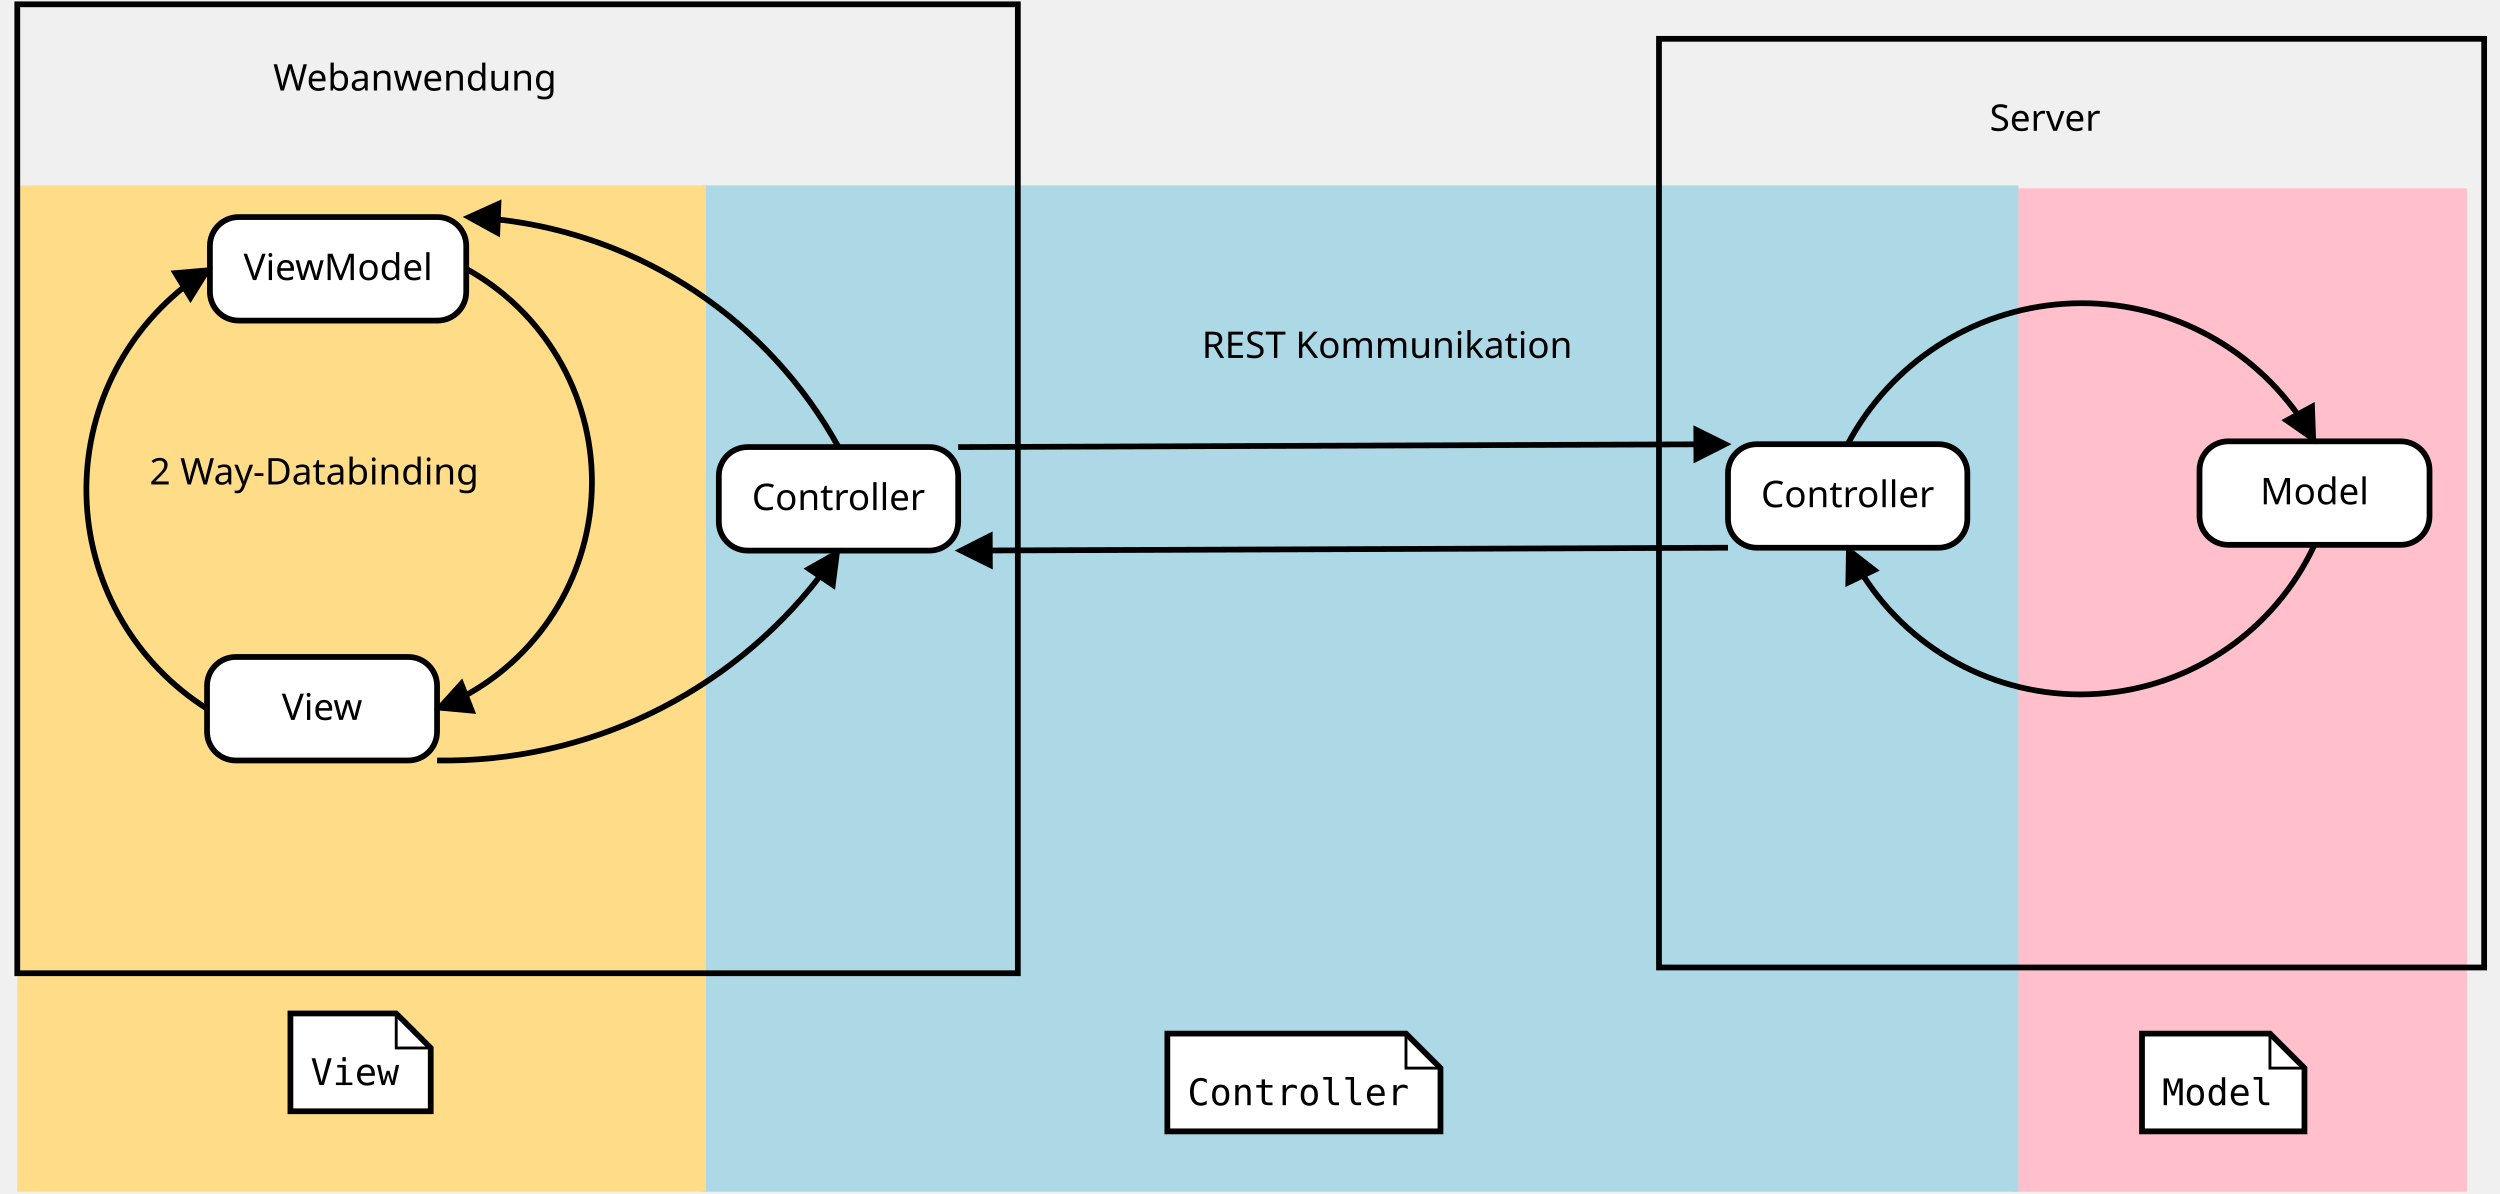
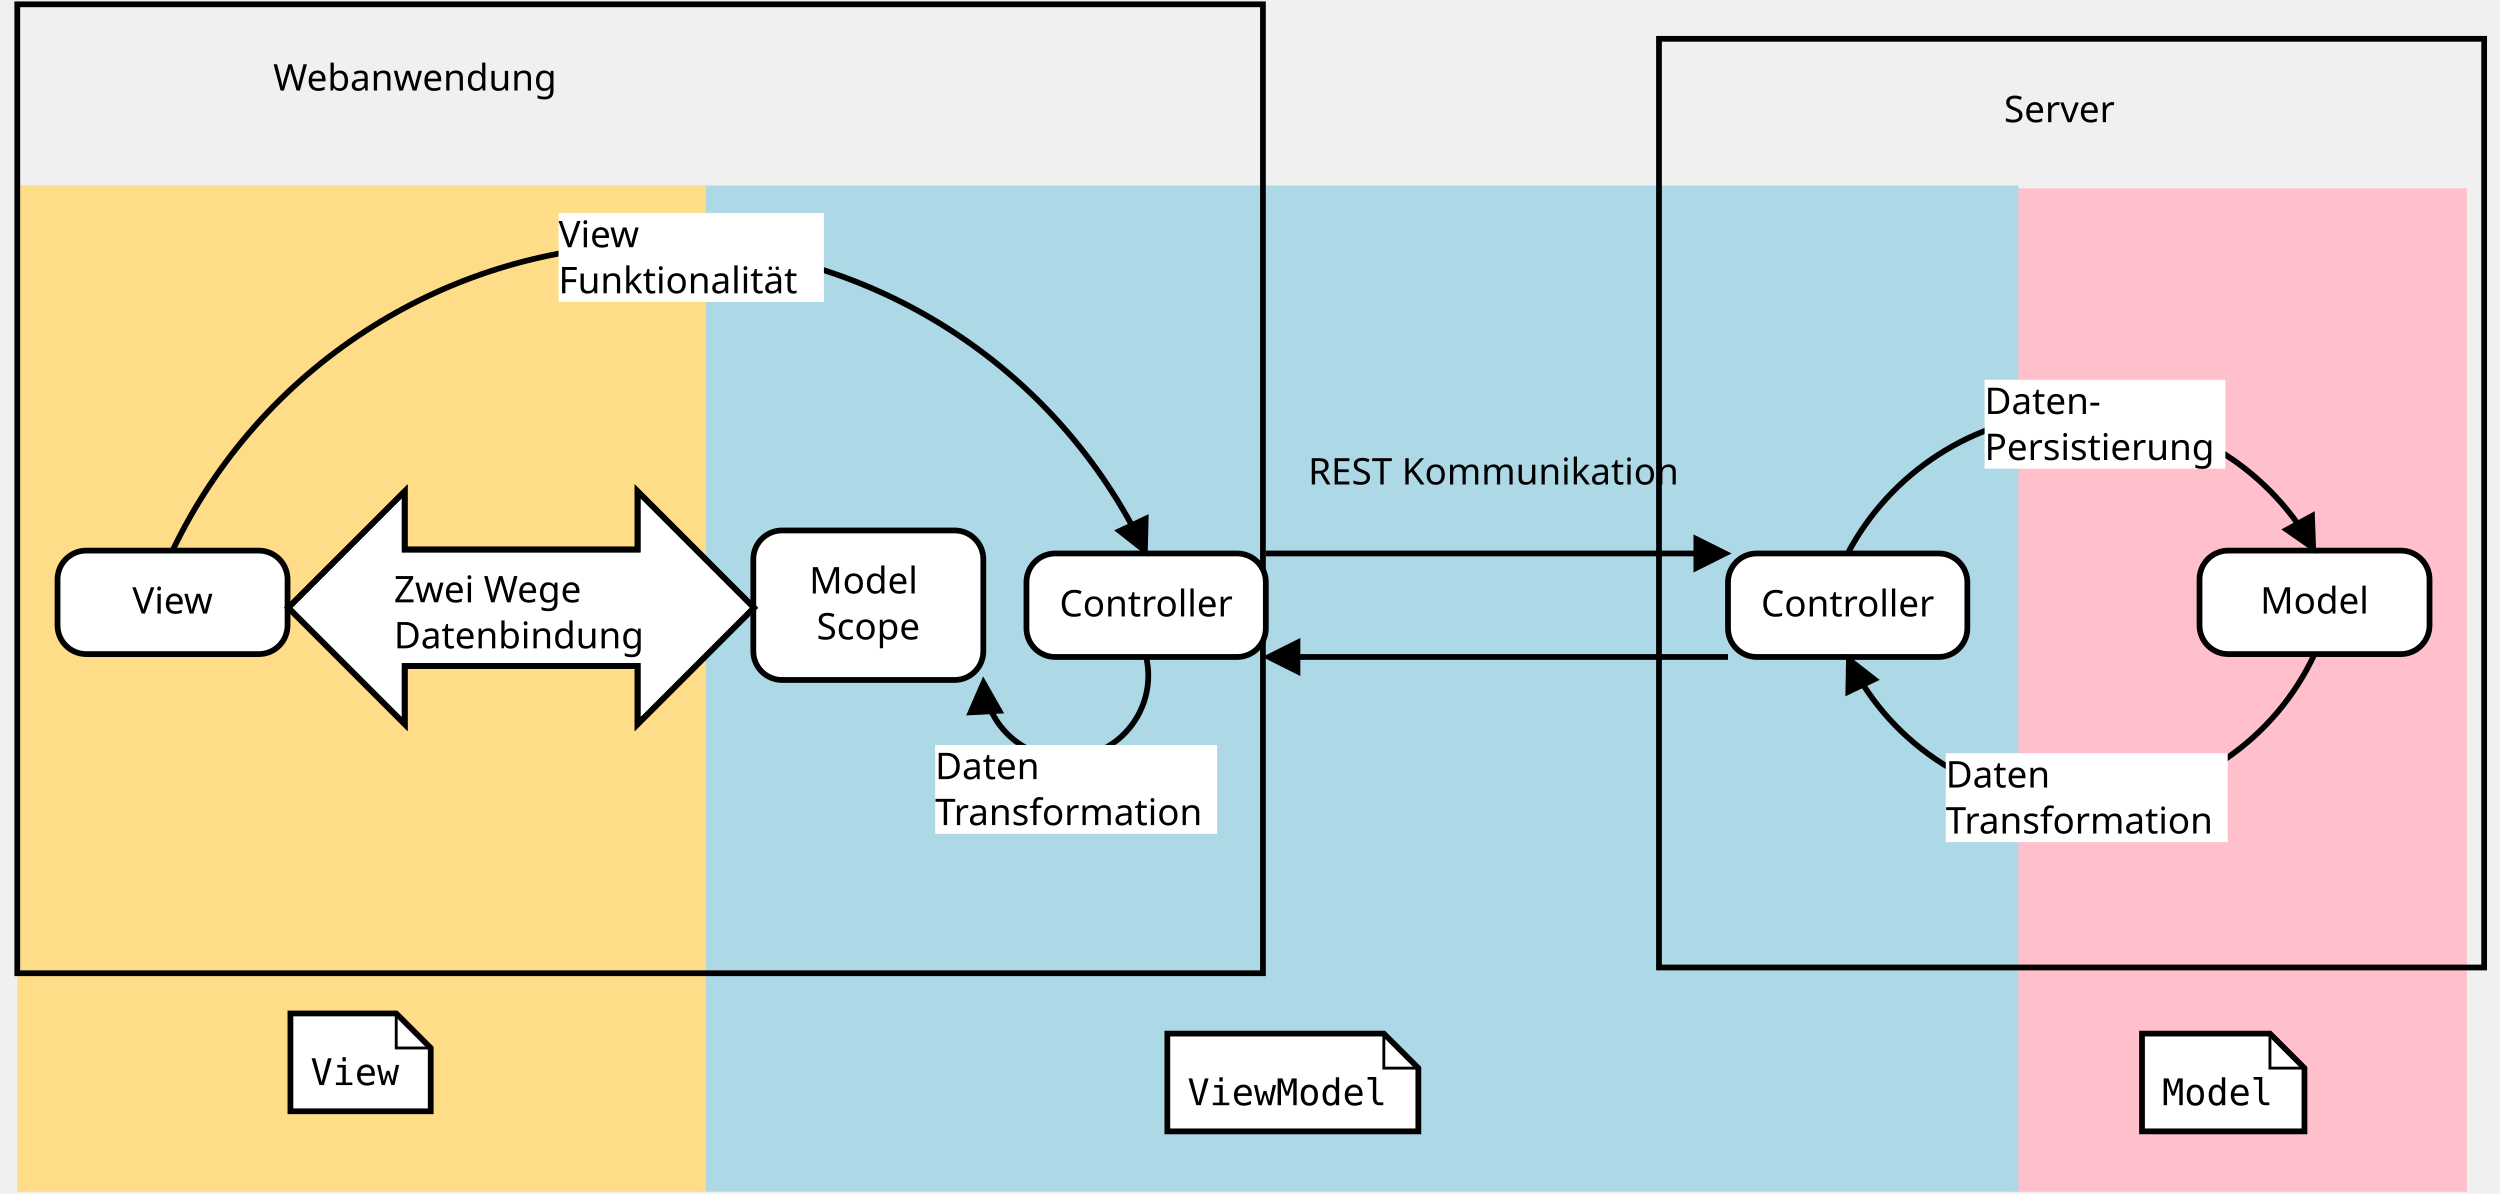
<svg xmlns="http://www.w3.org/2000/svg" width="44cm" height="21cm" viewBox="23 -249 861 415">
  <g>
    <rect style="fill: #ffc0cb" x="719.75" y="-182.5" width="156" height="347" />
    <rect style="fill: none; fill-opacity:0; stroke-width: 2; stroke: #ffc0cb" x="719.75" y="-182.5" width="156" height="347" />
  </g>
  <g>
    <rect style="fill: #add8e6" x="263.75" y="-183.5" width="456" height="348" />
    <rect style="fill: none; fill-opacity:0; stroke-width: 2; stroke: #add8e6" x="263.75" y="-183.5" width="456" height="348" />
  </g>
  <g>
    <rect style="fill: #ffdd88" x="25.75" y="-183.5" width="237.5" height="348" />
    <rect style="fill: none; fill-opacity:0; stroke-width: 2; stroke: #ffdd88" x="25.75" y="-183.5" width="237.5" height="348" />
  </g>
-   <rect style="fill: none; fill-opacity:0; stroke-width: 2; stroke: #000000" x="24.75" y="-247.5" width="348" height="337" />
+   <rect style="fill: none; fill-opacity:0; stroke-width: 2; stroke: #000000" x="24.75" y="-247.5" width="433.25" height="337" />
  <rect style="fill: none; fill-opacity:0; stroke-width: 2; stroke: #000000" x="595.75" y="-235.5" width="287" height="323" />
  <g>
-     <rect style="fill: #ffffff" x="91.75" y="-173.5" width="89.15" height="36" rx="10" ry="10" />
-     <rect style="fill: none; fill-opacity:0; stroke-width: 2; stroke: #000000" x="91.75" y="-173.5" width="89.15" height="36" rx="10" ry="10" />
-     <text font-size="12.8" style="fill: #000000;text-anchor:middle;font-family:sans-serif;font-style:normal;font-weight:normal" x="136.325" y="-151.6">
-       <tspan x="136.325" y="-151.6">ViewModel</tspan>
+     <rect style="fill: #ffffff" x="280.75" y="-64.5" width="80" height="52" rx="10" ry="10" />
+     <rect style="fill: none; fill-opacity:0; stroke-width: 2; stroke: #000000" x="280.75" y="-64.5" width="80" height="52" rx="10" ry="10" />
+     <text font-size="12.8" style="fill: #000000;text-anchor:middle;font-family:sans-serif;font-style:normal;font-weight:normal" x="320.75" y="-42.6">
+       <tspan x="320.75" y="-42.6">Model</tspan>
+       <tspan x="320.75" y="-26.6">Scope</tspan>
    </text>
  </g>
  <g>
-     <rect style="fill: #ffffff" x="268.75" y="-93.5" width="83.25" height="36" rx="10" ry="10" />
-     <rect style="fill: none; fill-opacity:0; stroke-width: 2; stroke: #000000" x="268.75" y="-93.5" width="83.25" height="36" rx="10" ry="10" />
-     <text font-size="12.8" style="fill: #000000;text-anchor:middle;font-family:sans-serif;font-style:normal;font-weight:normal" x="310.375" y="-71.6">
-       <tspan x="310.375" y="-71.6">Controller</tspan>
+     <rect style="fill: #ffffff" x="375.75" y="-56.5" width="83.25" height="36" rx="10" ry="10" />
+     <rect style="fill: none; fill-opacity:0; stroke-width: 2; stroke: #000000" x="375.75" y="-56.5" width="83.25" height="36" rx="10" ry="10" />
+     <text font-size="12.8" style="fill: #000000;text-anchor:middle;font-family:sans-serif;font-style:normal;font-weight:normal" x="417.375" y="-34.6">
+       <tspan x="417.375" y="-34.6">Controller</tspan>
    </text>
  </g>
  <g>
-     <rect style="fill: #ffffff" x="90.75" y="-20.5" width="80" height="36" rx="10" ry="10" />
-     <rect style="fill: none; fill-opacity:0; stroke-width: 2; stroke: #000000" x="90.75" y="-20.5" width="80" height="36" rx="10" ry="10" />
-     <text font-size="12.8" style="fill: #000000;text-anchor:middle;font-family:sans-serif;font-style:normal;font-weight:normal" x="130.75" y="1.4">
-       <tspan x="130.75" y="1.4">View</tspan>
+     <rect style="fill: #ffffff" x="38.75" y="-57.5" width="80" height="36" rx="10" ry="10" />
+     <rect style="fill: none; fill-opacity:0; stroke-width: 2; stroke: #000000" x="38.75" y="-57.5" width="80" height="36" rx="10" ry="10" />
+     <text font-size="12.8" style="fill: #000000;text-anchor:middle;font-family:sans-serif;font-style:normal;font-weight:normal" x="78.75" y="-35.6">
+       <tspan x="78.75" y="-35.6">View</tspan>
    </text>
  </g>
  <g>
-     <rect style="fill: #ffffff" x="619.75" y="-94.5" width="83.25" height="36" rx="10" ry="10" />
-     <rect style="fill: none; fill-opacity:0; stroke-width: 2; stroke: #000000" x="619.75" y="-94.5" width="83.25" height="36" rx="10" ry="10" />
-     <text font-size="12.8" style="fill: #000000;text-anchor:middle;font-family:sans-serif;font-style:normal;font-weight:normal" x="661.375" y="-72.6">
-       <tspan x="661.375" y="-72.6">Controller</tspan>
+     <rect style="fill: #ffffff" x="619.75" y="-56.5" width="83.25" height="36" rx="10" ry="10" />
+     <rect style="fill: none; fill-opacity:0; stroke-width: 2; stroke: #000000" x="619.75" y="-56.5" width="83.25" height="36" rx="10" ry="10" />
+     <text font-size="12.8" style="fill: #000000;text-anchor:middle;font-family:sans-serif;font-style:normal;font-weight:normal" x="661.375" y="-34.6">
+       <tspan x="661.375" y="-34.6">Controller</tspan>
    </text>
  </g>
  <g>
-     <rect style="fill: #ffffff" x="783.75" y="-95.5" width="80" height="36" rx="10" ry="10" />
-     <rect style="fill: none; fill-opacity:0; stroke-width: 2; stroke: #000000" x="783.75" y="-95.5" width="80" height="36" rx="10" ry="10" />
-     <text font-size="12.8" style="fill: #000000;text-anchor:middle;font-family:sans-serif;font-style:normal;font-weight:normal" x="823.75" y="-73.6">
-       <tspan x="823.75" y="-73.6">Model</tspan>
+     <rect style="fill: #ffffff" x="783.75" y="-57.5" width="80" height="36" rx="10" ry="10" />
+     <rect style="fill: none; fill-opacity:0; stroke-width: 2; stroke: #000000" x="783.75" y="-57.5" width="80" height="36" rx="10" ry="10" />
+     <text font-size="12.8" style="fill: #000000;text-anchor:middle;font-family:sans-serif;font-style:normal;font-weight:normal" x="823.75" y="-35.6">
+       <tspan x="823.75" y="-35.6">Model</tspan>
    </text>
  </g>
  <g>
-     <path style="fill: none; fill-opacity:0; stroke-width: 2; stroke: #000000" d="M 82.793,-149.221 A 90.137,90.137 0 0 0 90.75,-2.5" />
-     <polygon style="fill: #000000" points="84.993,-145.483 90.898,-154.977 79.76,-154.005 " />
-     <polygon style="fill: none; fill-opacity:0; stroke-width: 2; stroke: #000000" points="84.993,-145.483 90.898,-154.977 79.76,-154.005 " />
+     <line style="fill: none; fill-opacity:0; stroke-width: 2; stroke: #000000" x1="459" y1="-56.5" x2="608.75" y2="-56.5" />
+     <polygon style="fill: #000000" points="608.75,-51.5 618.75,-56.5 608.75,-61.5 " />
+     <polygon style="fill: none; fill-opacity:0; stroke-width: 2; stroke: #000000" points="608.75,-51.5 618.75,-56.5 608.75,-61.5 " />
  </g>
  <g>
-     <path style="fill: none; fill-opacity:0; stroke-width: 2; stroke: #000000" d="M 180.654,-7.126 A 84.686,84.686 0 0 0 180.9,-155.5" />
-     <polygon style="fill: #000000" points="179.177,-11.16 171.681,-2.864 182.815,-1.845 " />
-     <polygon style="fill: none; fill-opacity:0; stroke-width: 2; stroke: #000000" points="179.177,-11.16 171.681,-2.864 182.815,-1.845 " />
+     <line style="fill: none; fill-opacity:0; stroke-width: 2; stroke: #000000" x1="619.75" y1="-20.5" x2="470" y2="-20.5" />
+     <polygon style="fill: #000000" points="470,-25.5 460,-20.5 470,-15.5 " />
+     <polygon style="fill: none; fill-opacity:0; stroke-width: 2; stroke: #000000" points="470,-25.5 460,-20.5 470,-15.5 " />
  </g>
  <g>
-     <path style="fill: none; fill-opacity:0; stroke-width: 2; stroke: #000000" d="M 170.75,15.5 A 165.151,165.151 0 0 0 303.949,-48.595" />
-     <polygon style="fill: #000000" points="308.388,-45.581 309.817,-56.67 300.089,-51.16 " />
-     <polygon style="fill: none; fill-opacity:0; stroke-width: 2; stroke: #000000" points="308.388,-45.581 309.817,-56.67 300.089,-51.16 " />
+     <path style="fill: none; fill-opacity:0; stroke-width: 2; stroke: #000000" d="M 817.951,-66.778 A 92.168,92.168 0 0 0 661.375,-56.5" />
+     <polygon style="fill: #000000" points="814.094,-64.764 823.271,-58.378 822.873,-69.551 " />
+     <polygon style="fill: none; fill-opacity:0; stroke-width: 2; stroke: #000000" points="814.094,-64.764 823.271,-58.378 822.873,-69.551 " />
  </g>
  <g>
-     <path style="fill: none; fill-opacity:0; stroke-width: 2; stroke: #000000" d="M 310.375,-93.5 A 154.774,154.774 0 0 0 191.848,-172.678" />
-     <polygon style="fill: #000000" points="192.089,-178.062 181.899,-173.461 191.694,-168.07 " />
-     <polygon style="fill: none; fill-opacity:0; stroke-width: 2; stroke: #000000" points="192.089,-178.062 181.899,-173.461 191.694,-168.07 " />
+     <path style="fill: none; fill-opacity:0; stroke-width: 2; stroke: #000000" d="M 666.687,-10.938 A 89.733,89.733 0 0 0 823.75,-21.5" />
+     <polygon style="fill: #000000" points="670.631,-12.733 661.806,-19.598 661.61,-8.419 " />
+     <polygon style="fill: none; fill-opacity:0; stroke-width: 2; stroke: #000000" points="670.631,-12.733 661.806,-19.598 661.61,-8.419 " />
  </g>
-   <g>
-     <line style="fill: none; fill-opacity:0; stroke-width: 2; stroke: #000000" x1="352" y1="-93.5" x2="608.75" y2="-94.459" />
-     <polygon style="fill: #000000" points="608.769,-89.459 618.75,-94.496 608.731,-99.459 " />
-     <polygon style="fill: none; fill-opacity:0; stroke-width: 2; stroke: #000000" points="608.769,-89.459 618.75,-94.496 608.731,-99.459 " />
-   </g>
-   <g>
-     <line style="fill: none; fill-opacity:0; stroke-width: 2; stroke: #000000" x1="619.75" y1="-58.5" x2="363" y2="-57.541" />
-     <polygon style="fill: #000000" points="362.981,-62.541 353,-57.504 363.019,-52.541 " />
-     <polygon style="fill: none; fill-opacity:0; stroke-width: 2; stroke: #000000" points="362.981,-62.541 353,-57.504 363.019,-52.541 " />
-   </g>
-   <g>
-     <path style="fill: none; fill-opacity:0; stroke-width: 2; stroke: #000000" d="M 817.951,-104.778 A 92.168,92.168 0 0 0 661.375,-94.5" />
-     <polygon style="fill: #000000" points="814.094,-102.764 823.271,-96.378 822.873,-107.551 " />
-     <polygon style="fill: none; fill-opacity:0; stroke-width: 2; stroke: #000000" points="814.094,-102.764 823.271,-96.378 822.873,-107.551 " />
-   </g>
-   <g>
-     <path style="fill: none; fill-opacity:0; stroke-width: 2; stroke: #000000" d="M 666.687,-48.938 A 89.733,89.733 0 0 0 823.75,-59.5" />
-     <polygon style="fill: #000000" points="670.631,-50.733 661.806,-57.598 661.61,-46.419 " />
-     <polygon style="fill: none; fill-opacity:0; stroke-width: 2; stroke: #000000" points="670.631,-50.733 661.806,-57.598 661.61,-46.419 " />
-   </g>
-   <text font-size="12.8" style="fill: #000000;text-anchor:start;font-family:sans-serif;font-style:normal;font-weight:normal" x="198.75" y="-79">
-     <tspan x="198.75" y="-79" />
-   </text>
-   <text font-size="12.8" style="fill: #000000;text-anchor:start;font-family:sans-serif;font-style:normal;font-weight:normal" x="70.75" y="-80.5">
-     <tspan x="70.75" y="-80.5">2 Way-Databinding</tspan>
+   <text font-size="12.8" style="fill: #000000;text-anchor:start;font-family:sans-serif;font-style:normal;font-weight:normal" x="237.375" y="-45">
+     <tspan x="237.375" y="-45" />
  </text>
  <text font-size="12.8" style="fill: #000000;text-anchor:start;font-family:sans-serif;font-style:normal;font-weight:normal" x="113.75" y="-217.5">
    <tspan x="113.75" y="-217.5">Webanwendung</tspan>
  </text>
-   <text font-size="12.8" style="fill: #000000;text-anchor:start;font-family:sans-serif;font-style:normal;font-weight:normal" x="710.75" y="-203.5">
-     <tspan x="710.75" y="-203.5">Server</tspan>
+   <text font-size="12.8" style="fill: #000000;text-anchor:start;font-family:sans-serif;font-style:normal;font-weight:normal" x="715.75" y="-206.5">
+     <tspan x="715.75" y="-206.5">Server</tspan>
  </text>
-   <text font-size="12.8" style="fill: #000000;text-anchor:start;font-family:sans-serif;font-style:normal;font-weight:normal" x="436.75" y="-124.5">
-     <tspan x="436.75" y="-124.5">REST Kommunikation</tspan>
+   <text font-size="12.8" style="fill: #000000;text-anchor:start;font-family:sans-serif;font-style:normal;font-weight:normal" x="473.75" y="-80.5">
+     <tspan x="473.75" y="-80.5">REST Kommunikation</tspan>
  </text>
  <g>
    <polygon style="fill: #ffffff" points="119.75,103.5 156.55,103.5 168.55,115.5 168.55,137.5 119.75,137.5 " />
    <polygon style="fill: none; fill-opacity:0; stroke-width: 2; stroke: #000000" points="119.75,103.5 156.55,103.5 168.55,115.5 168.55,137.5 119.75,137.5 " />
    <polyline style="fill: none; fill-opacity:0; stroke-width: 1; stroke: #000000" points="156.55,103.5 156.55,115.5 168.55,115.5 " />
    <text font-size="12.8" style="fill: #000000;text-anchor:start;font-family:monospace;font-style:normal;font-weight:normal" x="126.75" y="128.4">
      <tspan x="126.75" y="128.4">View</tspan>
    </text>
  </g>
  <g>
-     <polygon style="fill: #ffffff" points="424.75,110.5 507.75,110.5 519.75,122.5 519.75,144.5 424.75,144.5 " />
-     <polygon style="fill: none; fill-opacity:0; stroke-width: 2; stroke: #000000" points="424.75,110.5 507.75,110.5 519.75,122.5 519.75,144.5 424.75,144.5 " />
-     <polyline style="fill: none; fill-opacity:0; stroke-width: 1; stroke: #000000" points="507.75,110.5 507.75,122.5 519.75,122.5 " />
+     <polygon style="fill: #ffffff" points="424.75,110.5 500.05,110.5 512.05,122.5 512.05,144.5 424.75,144.5 " />
+     <polygon style="fill: none; fill-opacity:0; stroke-width: 2; stroke: #000000" points="424.75,110.5 500.05,110.5 512.05,122.5 512.05,144.5 424.75,144.5 " />
+     <polyline style="fill: none; fill-opacity:0; stroke-width: 1; stroke: #000000" points="500.05,110.5 500.05,122.5 512.05,122.5 " />
    <text font-size="12.8" style="fill: #000000;text-anchor:start;font-family:monospace;font-style:normal;font-weight:normal" x="431.75" y="135.4">
-       <tspan x="431.75" y="135.4">Controller</tspan>
+       <tspan x="431.75" y="135.4">ViewModel</tspan>
    </text>
  </g>
  <g>
    <polygon style="fill: #ffffff" points="763.75,110.5 808.25,110.5 820.25,122.5 820.25,144.5 763.75,144.5 " />
    <polygon style="fill: none; fill-opacity:0; stroke-width: 2; stroke: #000000" points="763.75,110.5 808.25,110.5 820.25,122.5 820.25,144.5 763.75,144.5 " />
    <polyline style="fill: none; fill-opacity:0; stroke-width: 1; stroke: #000000" points="808.25,110.5 808.25,122.5 820.25,122.5 " />
    <text font-size="12.8" style="fill: #000000;text-anchor:start;font-family:monospace;font-style:normal;font-weight:normal" x="770.75" y="135.4">
      <tspan x="770.75" y="135.4">Model</tspan>
    </text>
  </g>
+   <g>
+     <path style="fill: none; fill-opacity:0; stroke-width: 2; stroke: #000000" d="M 363.196,-2.345 A 28.702,28.702 0 0 0 417.375,-20.5" />
+     <polygon style="fill: #000000" points="366.33,-1.783 360.803,-11.501 356.344,-1.249 " />
+     <polygon style="fill: none; fill-opacity:0; stroke-width: 2; stroke: #000000" points="366.33,-1.783 360.803,-11.501 356.344,-1.249 " />
+   </g>
+   <g>
+     <path style="fill: none; fill-opacity:0; stroke-width: 2; stroke: #000000" d="M 412.403,-66.296 A 187.429,187.429 0 0 0 78.75,-57.5" />
+     <polygon style="fill: #000000" points="408.163,-64.32 416.949,-57.405 417.209,-68.582 " />
+     <polygon style="fill: none; fill-opacity:0; stroke-width: 2; stroke: #000000" points="408.163,-64.32 416.949,-57.405 417.209,-68.582 " />
+   </g>
+   <text font-size="12.8" style="fill: #000000;text-anchor:start;font-family:sans-serif;font-style:normal;font-weight:normal" x="241.375" y="-79">
+     <tspan x="241.375" y="-79" />
+   </text>
+   <g>
+     <rect style="fill: #ffffff" x="213" y="-174.9" width="92.3" height="30.9" />
+     <text font-size="12.8" style="fill: #000000;text-anchor:start;font-family:sans-serif;font-style:normal;font-weight:normal" x="213" y="-163">
+       <tspan x="213" y="-163">View</tspan>
+       <tspan x="213" y="-147"> Funktionalität</tspan>
+     </text>
+   </g>
+   <g>
+     <rect style="fill: #ffffff" x="709" y="-116.9" width="83.75" height="30.9" />
+     <text font-size="12.8" style="fill: #000000;text-anchor:start;font-family:sans-serif;font-style:normal;font-weight:normal" x="709" y="-105">
+       <tspan x="709" y="-105">Daten-</tspan>
+       <tspan x="709" y="-89">Persistierung</tspan>
+     </text>
+   </g>
+   <g>
+     <rect style="fill: #ffffff" x="344" y="10.1" width="98.05" height="30.9" />
+     <text font-size="12.8" style="fill: #000000;text-anchor:start;font-family:sans-serif;font-style:normal;font-weight:normal" x="344" y="22">
+       <tspan x="344" y="22">Daten</tspan>
+       <tspan x="344" y="38">Transformation</tspan>
+     </text>
+   </g>
+   <g>
+     <rect style="fill: #ffffff" x="695.5" y="13" width="98.05" height="30.9" />
+     <text font-size="12.8" style="fill: #000000;text-anchor:start;font-family:sans-serif;font-style:normal;font-weight:normal" x="695.5" y="24.9">
+       <tspan x="695.5" y="24.9">Daten</tspan>
+       <tspan x="695.5" y="40.9">Transformation</tspan>
+     </text>
+   </g>
+   <g>
+     <polygon style="fill: #ffffff" points="240.5,-57.875 159.5,-57.875 159.5,-78.125 119,-37.625 159.5,2.875 159.5,-17.375 240.5,-17.375 240.5,2.875 281,-37.625 240.5,-78.125 " />
+     <polygon style="fill: none; fill-opacity:0; stroke-width: 2; stroke: #000000" points="240.5,-57.875 159.5,-57.875 159.5,-78.125 119,-37.625 159.5,2.875 159.5,-17.375 240.5,-17.375 240.5,2.875 281,-37.625 240.5,-78.125 " />
+     <polygon style="fill: none; fill-opacity:0; stroke-width: 2; stroke: #000000" points="240.5,-57.875 159.5,-57.875 159.5,-78.125 119,-37.625 159.5,2.875 159.5,-17.375 240.5,-17.375 240.5,2.875 281,-37.625 240.5,-78.125 " />
+   </g>
+   <text font-size="12.8" style="fill: #000000;text-anchor:start;font-family:sans-serif;font-style:normal;font-weight:normal" x="155.75" y="-39.5">
+     <tspan x="155.75" y="-39.5">Zwei Wege </tspan>
+     <tspan x="155.75" y="-23.5">Datenbindung</tspan>
+   </text>
</svg>
